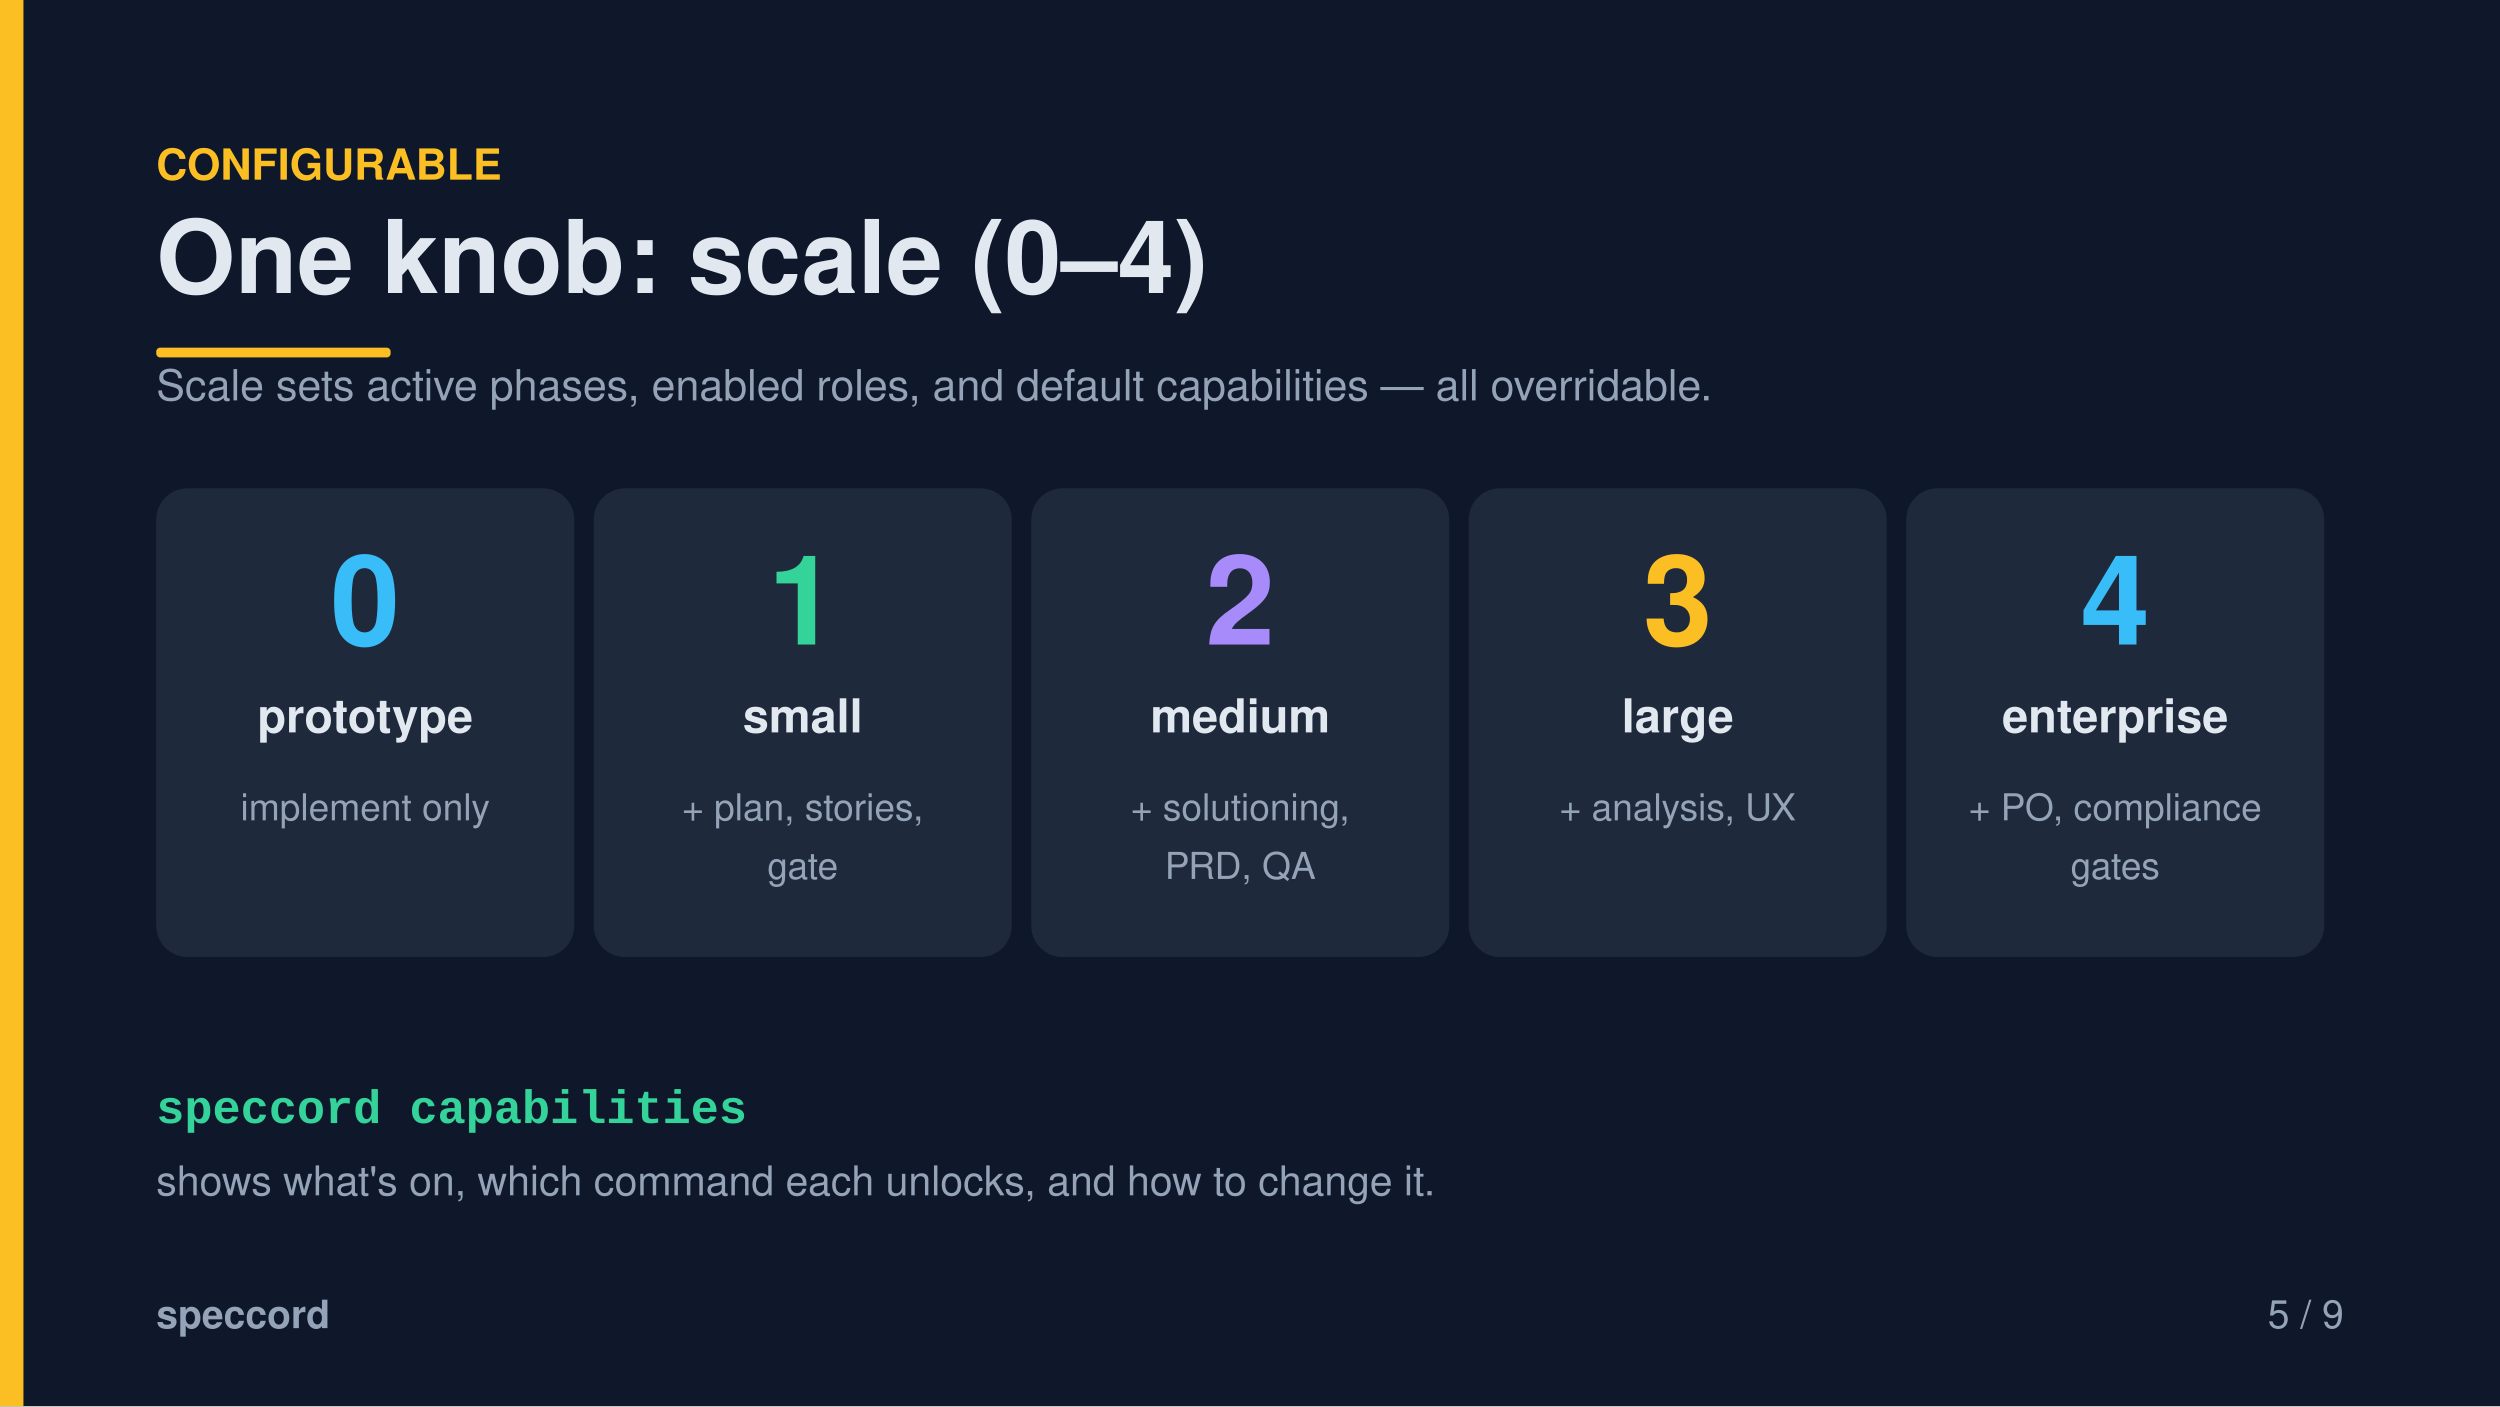
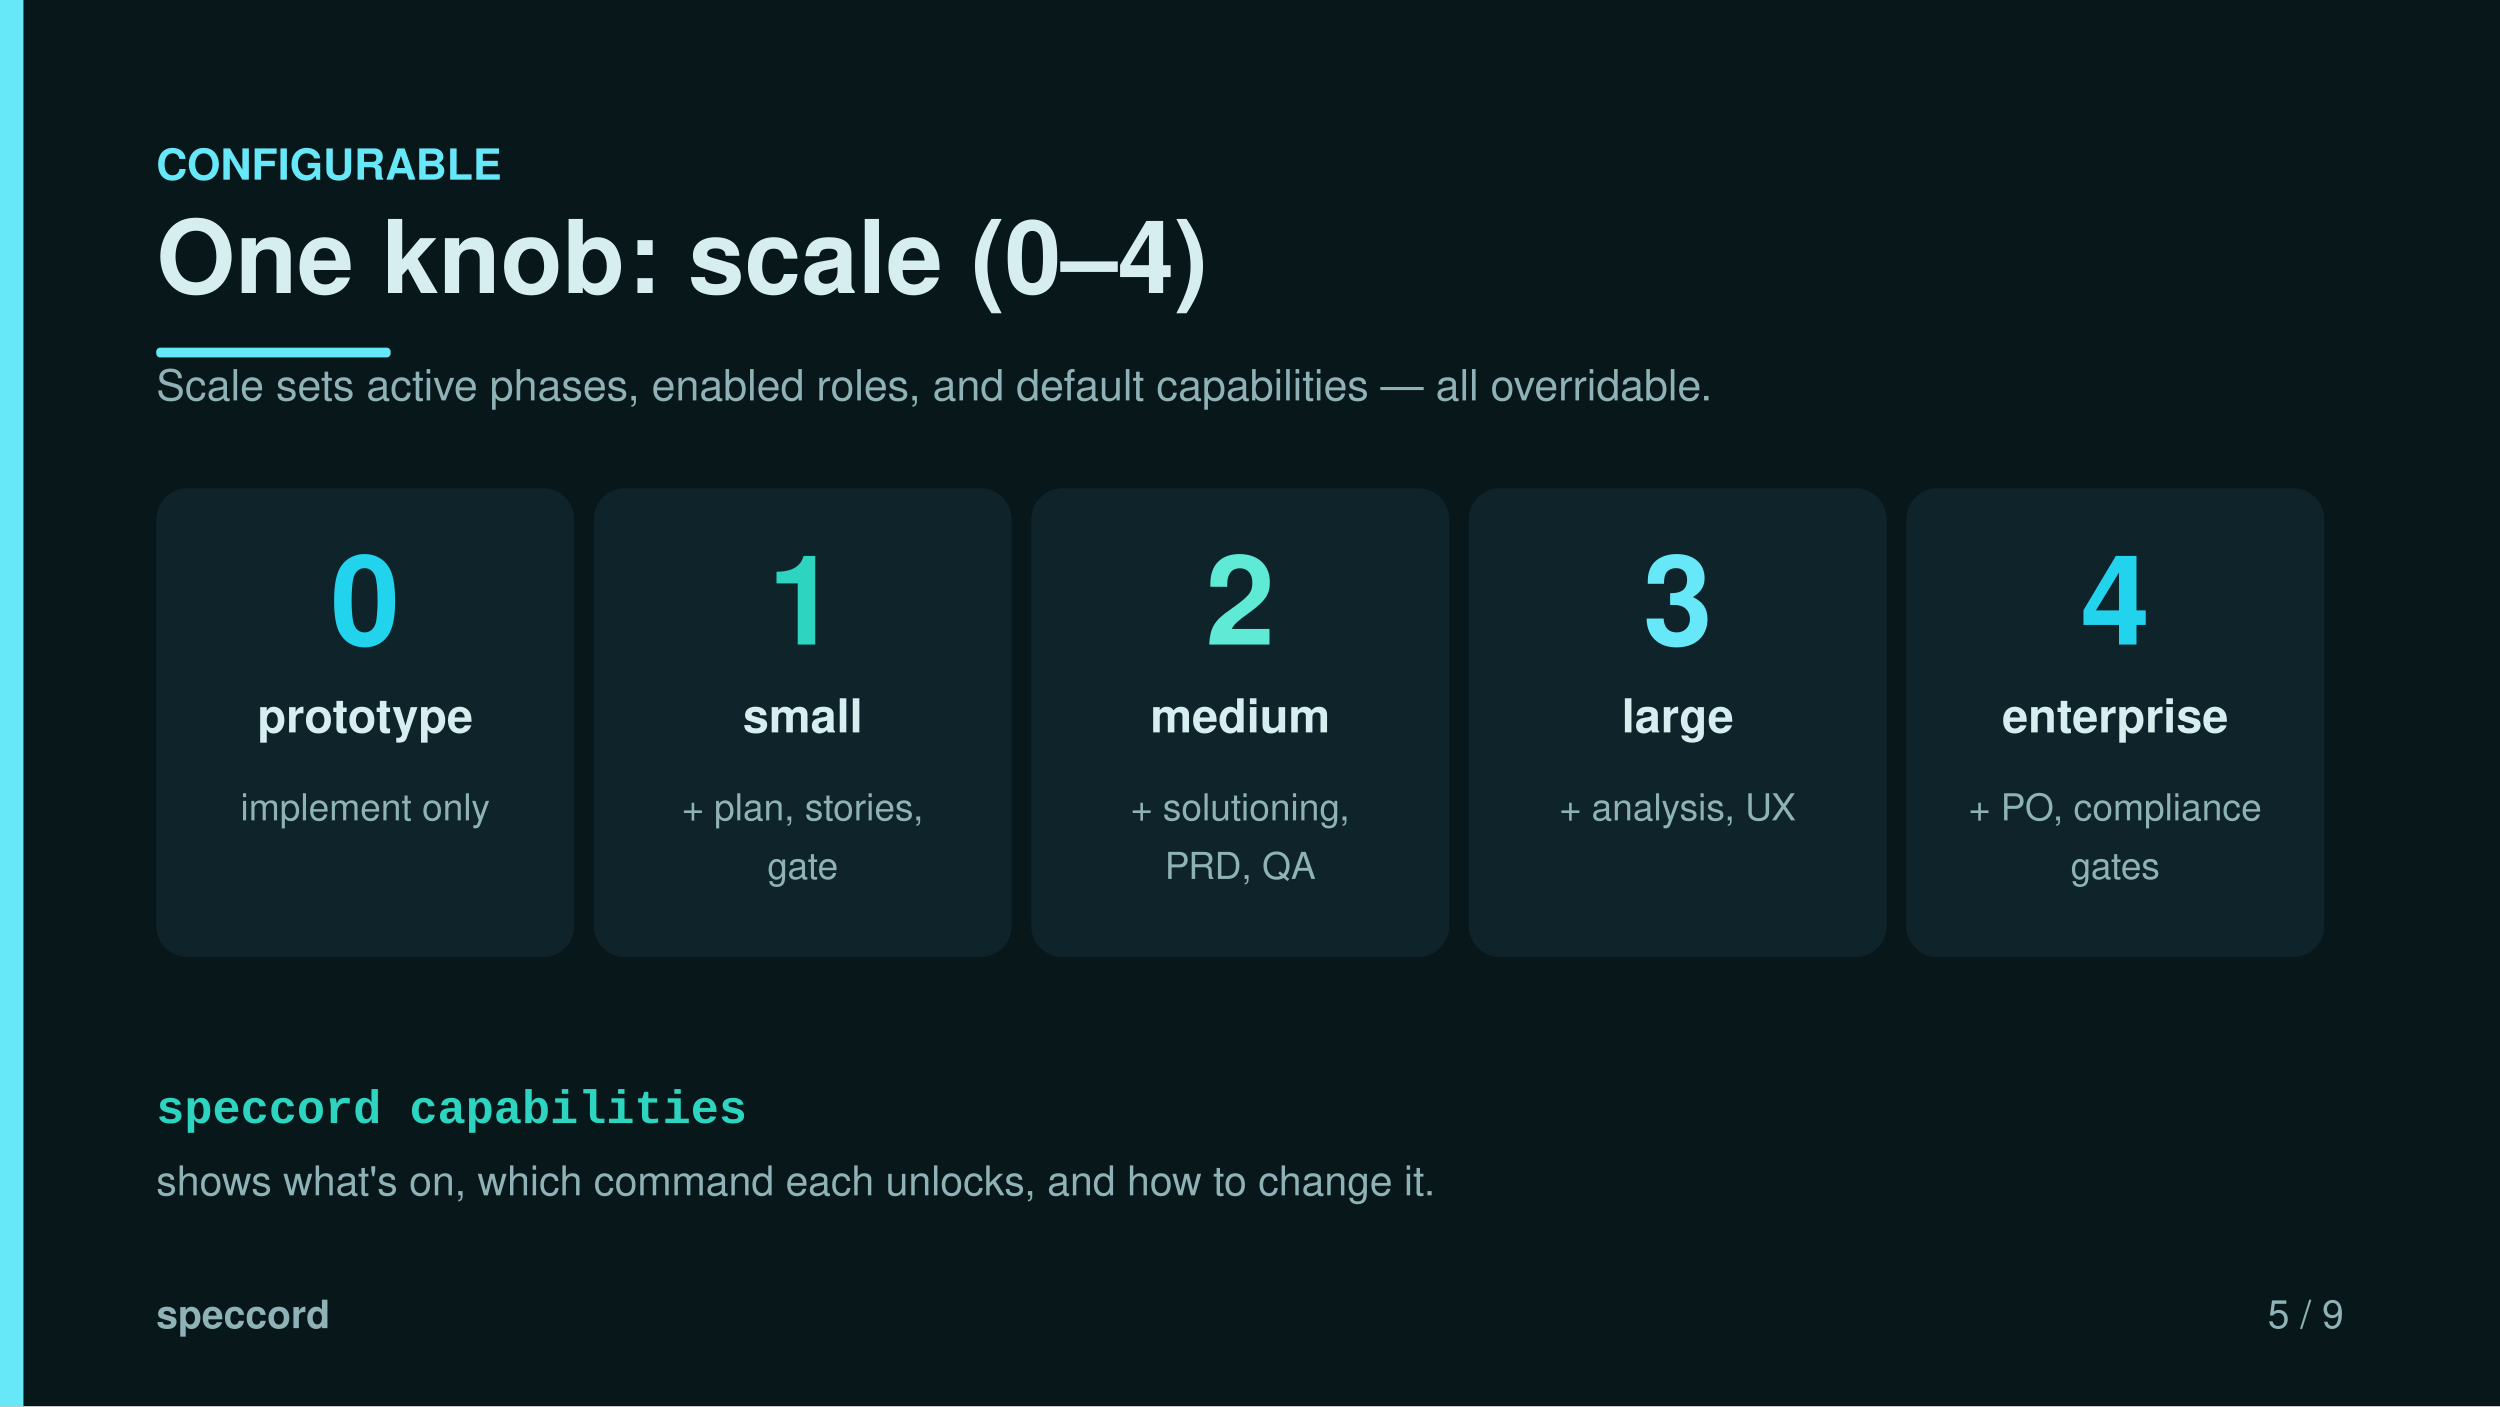
<svg xmlns="http://www.w3.org/2000/svg" viewBox="0 0 1280 720" width="1280" height="720" role="img">
-   <rect x="0" y="0" width="1280" height="720" rx="0" fill="#0f172a" opacity="1.0" />
-   <rect x="0" y="0" width="12" height="720" rx="0" fill="#fbbf24" opacity="1.0" />
-   <text x="80" y="92" font-family="'Helvetica Neue', Helvetica, Arial, sans-serif" font-size="22" font-weight="bold" fill="#fbbf24" text-anchor="start" opacity="1.0">CONFIGURABLE</text>
-   <text x="80" y="150" font-family="'Helvetica Neue', Helvetica, Arial, sans-serif" font-size="52" font-weight="bold" fill="#e2e8f0" text-anchor="start" opacity="1.0">One knob: scale (0–4)</text>
-   <rect x="80" y="178" width="120" height="5" rx="2" fill="#fbbf24" opacity="1.0" />
-   <text x="80" y="205" font-family="'Helvetica Neue', Helvetica, Arial, sans-serif" font-size="22" font-weight="normal" fill="#94a3b8" text-anchor="start" opacity="1.0">Scale sets active phases, enabled roles, and default capabilities — all overridable.</text>
-   <rect x="80" y="250" width="214" height="240" rx="16" fill="#1e293b" opacity="1.0" />
-   <text x="187.0" y="330" font-family="'Helvetica Neue', Helvetica, Arial, sans-serif" font-size="64" font-weight="bold" fill="#38bdf8" text-anchor="middle" opacity="1.0">0</text>
-   <text x="187.0" y="375" font-family="'Helvetica Neue', Helvetica, Arial, sans-serif" font-size="24" font-weight="bold" fill="#e2e8f0" text-anchor="middle" opacity="1.0">prototype</text>
-   <text x="187.0" y="420" font-family="'Helvetica Neue', Helvetica, Arial, sans-serif" font-size="19" font-weight="normal" fill="#94a3b8" text-anchor="middle" opacity="1.0">implement only</text>
-   <rect x="304" y="250" width="214" height="240" rx="16" fill="#1e293b" opacity="1.0" />
-   <text x="411.0" y="330" font-family="'Helvetica Neue', Helvetica, Arial, sans-serif" font-size="64" font-weight="bold" fill="#34d399" text-anchor="middle" opacity="1.0">1</text>
-   <text x="411.0" y="375" font-family="'Helvetica Neue', Helvetica, Arial, sans-serif" font-size="24" font-weight="bold" fill="#e2e8f0" text-anchor="middle" opacity="1.0">small</text>
-   <text x="411.0" y="420" font-family="'Helvetica Neue', Helvetica, Arial, sans-serif" font-size="19" font-weight="normal" fill="#94a3b8" text-anchor="middle" opacity="1.0">+ plan, stories,</text>
-   <text x="411.0" y="450" font-family="'Helvetica Neue', Helvetica, Arial, sans-serif" font-size="19" font-weight="normal" fill="#94a3b8" text-anchor="middle" opacity="1.0">gate</text>
-   <rect x="528" y="250" width="214" height="240" rx="16" fill="#1e293b" opacity="1.0" />
-   <text x="635.0" y="330" font-family="'Helvetica Neue', Helvetica, Arial, sans-serif" font-size="64" font-weight="bold" fill="#a78bfa" text-anchor="middle" opacity="1.0">2</text>
-   <text x="635.0" y="375" font-family="'Helvetica Neue', Helvetica, Arial, sans-serif" font-size="24" font-weight="bold" fill="#e2e8f0" text-anchor="middle" opacity="1.0">medium</text>
-   <text x="635.0" y="420" font-family="'Helvetica Neue', Helvetica, Arial, sans-serif" font-size="19" font-weight="normal" fill="#94a3b8" text-anchor="middle" opacity="1.0">+ solutioning,</text>
-   <text x="635.0" y="450" font-family="'Helvetica Neue', Helvetica, Arial, sans-serif" font-size="19" font-weight="normal" fill="#94a3b8" text-anchor="middle" opacity="1.0">PRD, QA</text>
-   <rect x="752" y="250" width="214" height="240" rx="16" fill="#1e293b" opacity="1.0" />
-   <text x="859.0" y="330" font-family="'Helvetica Neue', Helvetica, Arial, sans-serif" font-size="64" font-weight="bold" fill="#fbbf24" text-anchor="middle" opacity="1.0">3</text>
-   <text x="859.0" y="375" font-family="'Helvetica Neue', Helvetica, Arial, sans-serif" font-size="24" font-weight="bold" fill="#e2e8f0" text-anchor="middle" opacity="1.0">large</text>
-   <text x="859.0" y="420" font-family="'Helvetica Neue', Helvetica, Arial, sans-serif" font-size="19" font-weight="normal" fill="#94a3b8" text-anchor="middle" opacity="1.0">+ analysis, UX</text>
-   <rect x="976" y="250" width="214" height="240" rx="16" fill="#1e293b" opacity="1.0" />
-   <text x="1083.0" y="330" font-family="'Helvetica Neue', Helvetica, Arial, sans-serif" font-size="64" font-weight="bold" fill="#38bdf8" text-anchor="middle" opacity="1.0">4</text>
-   <text x="1083.0" y="375" font-family="'Helvetica Neue', Helvetica, Arial, sans-serif" font-size="24" font-weight="bold" fill="#e2e8f0" text-anchor="middle" opacity="1.0">enterprise</text>
-   <text x="1083.0" y="420" font-family="'Helvetica Neue', Helvetica, Arial, sans-serif" font-size="19" font-weight="normal" fill="#94a3b8" text-anchor="middle" opacity="1.0">+ PO, compliance</text>
-   <text x="1083.0" y="450" font-family="'Helvetica Neue', Helvetica, Arial, sans-serif" font-size="19" font-weight="normal" fill="#94a3b8" text-anchor="middle" opacity="1.0">gates</text>
-   <text x="80" y="575" font-family="'SFMono-Regular', Consolas, 'Liberation Mono', monospace" font-size="24" font-weight="bold" fill="#34d399" text-anchor="start" opacity="1.0">speccord capabilities</text>
-   <text x="80" y="612" font-family="'Helvetica Neue', Helvetica, Arial, sans-serif" font-size="21" font-weight="normal" fill="#94a3b8" text-anchor="start" opacity="1.0">shows what's on, which command each unlocks, and how to change it.</text>
-   <text x="80" y="680" font-family="'Helvetica Neue', Helvetica, Arial, sans-serif" font-size="20" font-weight="bold" fill="#94a3b8" text-anchor="start" opacity="1.0">speccord</text>
-   <text x="1200" y="680" font-family="'Helvetica Neue', Helvetica, Arial, sans-serif" font-size="20" font-weight="normal" fill="#94a3b8" text-anchor="end" opacity="1.0">5 / 9</text>
+   <rect x="0" y="0" width="1280" height="720" rx="0" fill="#07171a" opacity="1.0" />
+   <rect x="0" y="0" width="12" height="720" rx="0" fill="#67e8f9" opacity="1.0" />
+   <text x="80" y="92" font-family="'Helvetica Neue', Helvetica, Arial, sans-serif" font-size="22" font-weight="bold" fill="#67e8f9" text-anchor="start" opacity="1.0">CONFIGURABLE</text>
+   <text x="80" y="150" font-family="'Helvetica Neue', Helvetica, Arial, sans-serif" font-size="52" font-weight="bold" fill="#d6eef0" text-anchor="start" opacity="1.0">One knob: scale (0–4)</text>
+   <rect x="80" y="178" width="120" height="5" rx="2" fill="#67e8f9" opacity="1.0" />
+   <text x="80" y="205" font-family="'Helvetica Neue', Helvetica, Arial, sans-serif" font-size="22" font-weight="normal" fill="#8fb2b6" text-anchor="start" opacity="1.0">Scale sets active phases, enabled roles, and default capabilities — all overridable.</text>
+   <rect x="80" y="250" width="214" height="240" rx="16" fill="#0f242a" opacity="1.0" />
+   <text x="187.0" y="330" font-family="'Helvetica Neue', Helvetica, Arial, sans-serif" font-size="64" font-weight="bold" fill="#22d3ee" text-anchor="middle" opacity="1.0">0</text>
+   <text x="187.0" y="375" font-family="'Helvetica Neue', Helvetica, Arial, sans-serif" font-size="24" font-weight="bold" fill="#d6eef0" text-anchor="middle" opacity="1.0">prototype</text>
+   <text x="187.0" y="420" font-family="'Helvetica Neue', Helvetica, Arial, sans-serif" font-size="19" font-weight="normal" fill="#8fb2b6" text-anchor="middle" opacity="1.0">implement only</text>
+   <rect x="304" y="250" width="214" height="240" rx="16" fill="#0f242a" opacity="1.0" />
+   <text x="411.0" y="330" font-family="'Helvetica Neue', Helvetica, Arial, sans-serif" font-size="64" font-weight="bold" fill="#2dd4bf" text-anchor="middle" opacity="1.0">1</text>
+   <text x="411.0" y="375" font-family="'Helvetica Neue', Helvetica, Arial, sans-serif" font-size="24" font-weight="bold" fill="#d6eef0" text-anchor="middle" opacity="1.0">small</text>
+   <text x="411.0" y="420" font-family="'Helvetica Neue', Helvetica, Arial, sans-serif" font-size="19" font-weight="normal" fill="#8fb2b6" text-anchor="middle" opacity="1.0">+ plan, stories,</text>
+   <text x="411.0" y="450" font-family="'Helvetica Neue', Helvetica, Arial, sans-serif" font-size="19" font-weight="normal" fill="#8fb2b6" text-anchor="middle" opacity="1.0">gate</text>
+   <rect x="528" y="250" width="214" height="240" rx="16" fill="#0f242a" opacity="1.0" />
+   <text x="635.0" y="330" font-family="'Helvetica Neue', Helvetica, Arial, sans-serif" font-size="64" font-weight="bold" fill="#5eead4" text-anchor="middle" opacity="1.0">2</text>
+   <text x="635.0" y="375" font-family="'Helvetica Neue', Helvetica, Arial, sans-serif" font-size="24" font-weight="bold" fill="#d6eef0" text-anchor="middle" opacity="1.0">medium</text>
+   <text x="635.0" y="420" font-family="'Helvetica Neue', Helvetica, Arial, sans-serif" font-size="19" font-weight="normal" fill="#8fb2b6" text-anchor="middle" opacity="1.0">+ solutioning,</text>
+   <text x="635.0" y="450" font-family="'Helvetica Neue', Helvetica, Arial, sans-serif" font-size="19" font-weight="normal" fill="#8fb2b6" text-anchor="middle" opacity="1.0">PRD, QA</text>
+   <rect x="752" y="250" width="214" height="240" rx="16" fill="#0f242a" opacity="1.0" />
+   <text x="859.0" y="330" font-family="'Helvetica Neue', Helvetica, Arial, sans-serif" font-size="64" font-weight="bold" fill="#67e8f9" text-anchor="middle" opacity="1.0">3</text>
+   <text x="859.0" y="375" font-family="'Helvetica Neue', Helvetica, Arial, sans-serif" font-size="24" font-weight="bold" fill="#d6eef0" text-anchor="middle" opacity="1.0">large</text>
+   <text x="859.0" y="420" font-family="'Helvetica Neue', Helvetica, Arial, sans-serif" font-size="19" font-weight="normal" fill="#8fb2b6" text-anchor="middle" opacity="1.0">+ analysis, UX</text>
+   <rect x="976" y="250" width="214" height="240" rx="16" fill="#0f242a" opacity="1.0" />
+   <text x="1083.0" y="330" font-family="'Helvetica Neue', Helvetica, Arial, sans-serif" font-size="64" font-weight="bold" fill="#22d3ee" text-anchor="middle" opacity="1.0">4</text>
+   <text x="1083.0" y="375" font-family="'Helvetica Neue', Helvetica, Arial, sans-serif" font-size="24" font-weight="bold" fill="#d6eef0" text-anchor="middle" opacity="1.0">enterprise</text>
+   <text x="1083.0" y="420" font-family="'Helvetica Neue', Helvetica, Arial, sans-serif" font-size="19" font-weight="normal" fill="#8fb2b6" text-anchor="middle" opacity="1.0">+ PO, compliance</text>
+   <text x="1083.0" y="450" font-family="'Helvetica Neue', Helvetica, Arial, sans-serif" font-size="19" font-weight="normal" fill="#8fb2b6" text-anchor="middle" opacity="1.0">gates</text>
+   <text x="80" y="575" font-family="'SFMono-Regular', Consolas, 'Liberation Mono', monospace" font-size="24" font-weight="bold" fill="#2dd4bf" text-anchor="start" opacity="1.0">speccord capabilities</text>
+   <text x="80" y="612" font-family="'Helvetica Neue', Helvetica, Arial, sans-serif" font-size="21" font-weight="normal" fill="#8fb2b6" text-anchor="start" opacity="1.0">shows what's on, which command each unlocks, and how to change it.</text>
+   <text x="80" y="680" font-family="'Helvetica Neue', Helvetica, Arial, sans-serif" font-size="20" font-weight="bold" fill="#8fb2b6" text-anchor="start" opacity="1.0">speccord</text>
+   <text x="1200" y="680" font-family="'Helvetica Neue', Helvetica, Arial, sans-serif" font-size="20" font-weight="normal" fill="#8fb2b6" text-anchor="end" opacity="1.0">5 / 9</text>
</svg>
